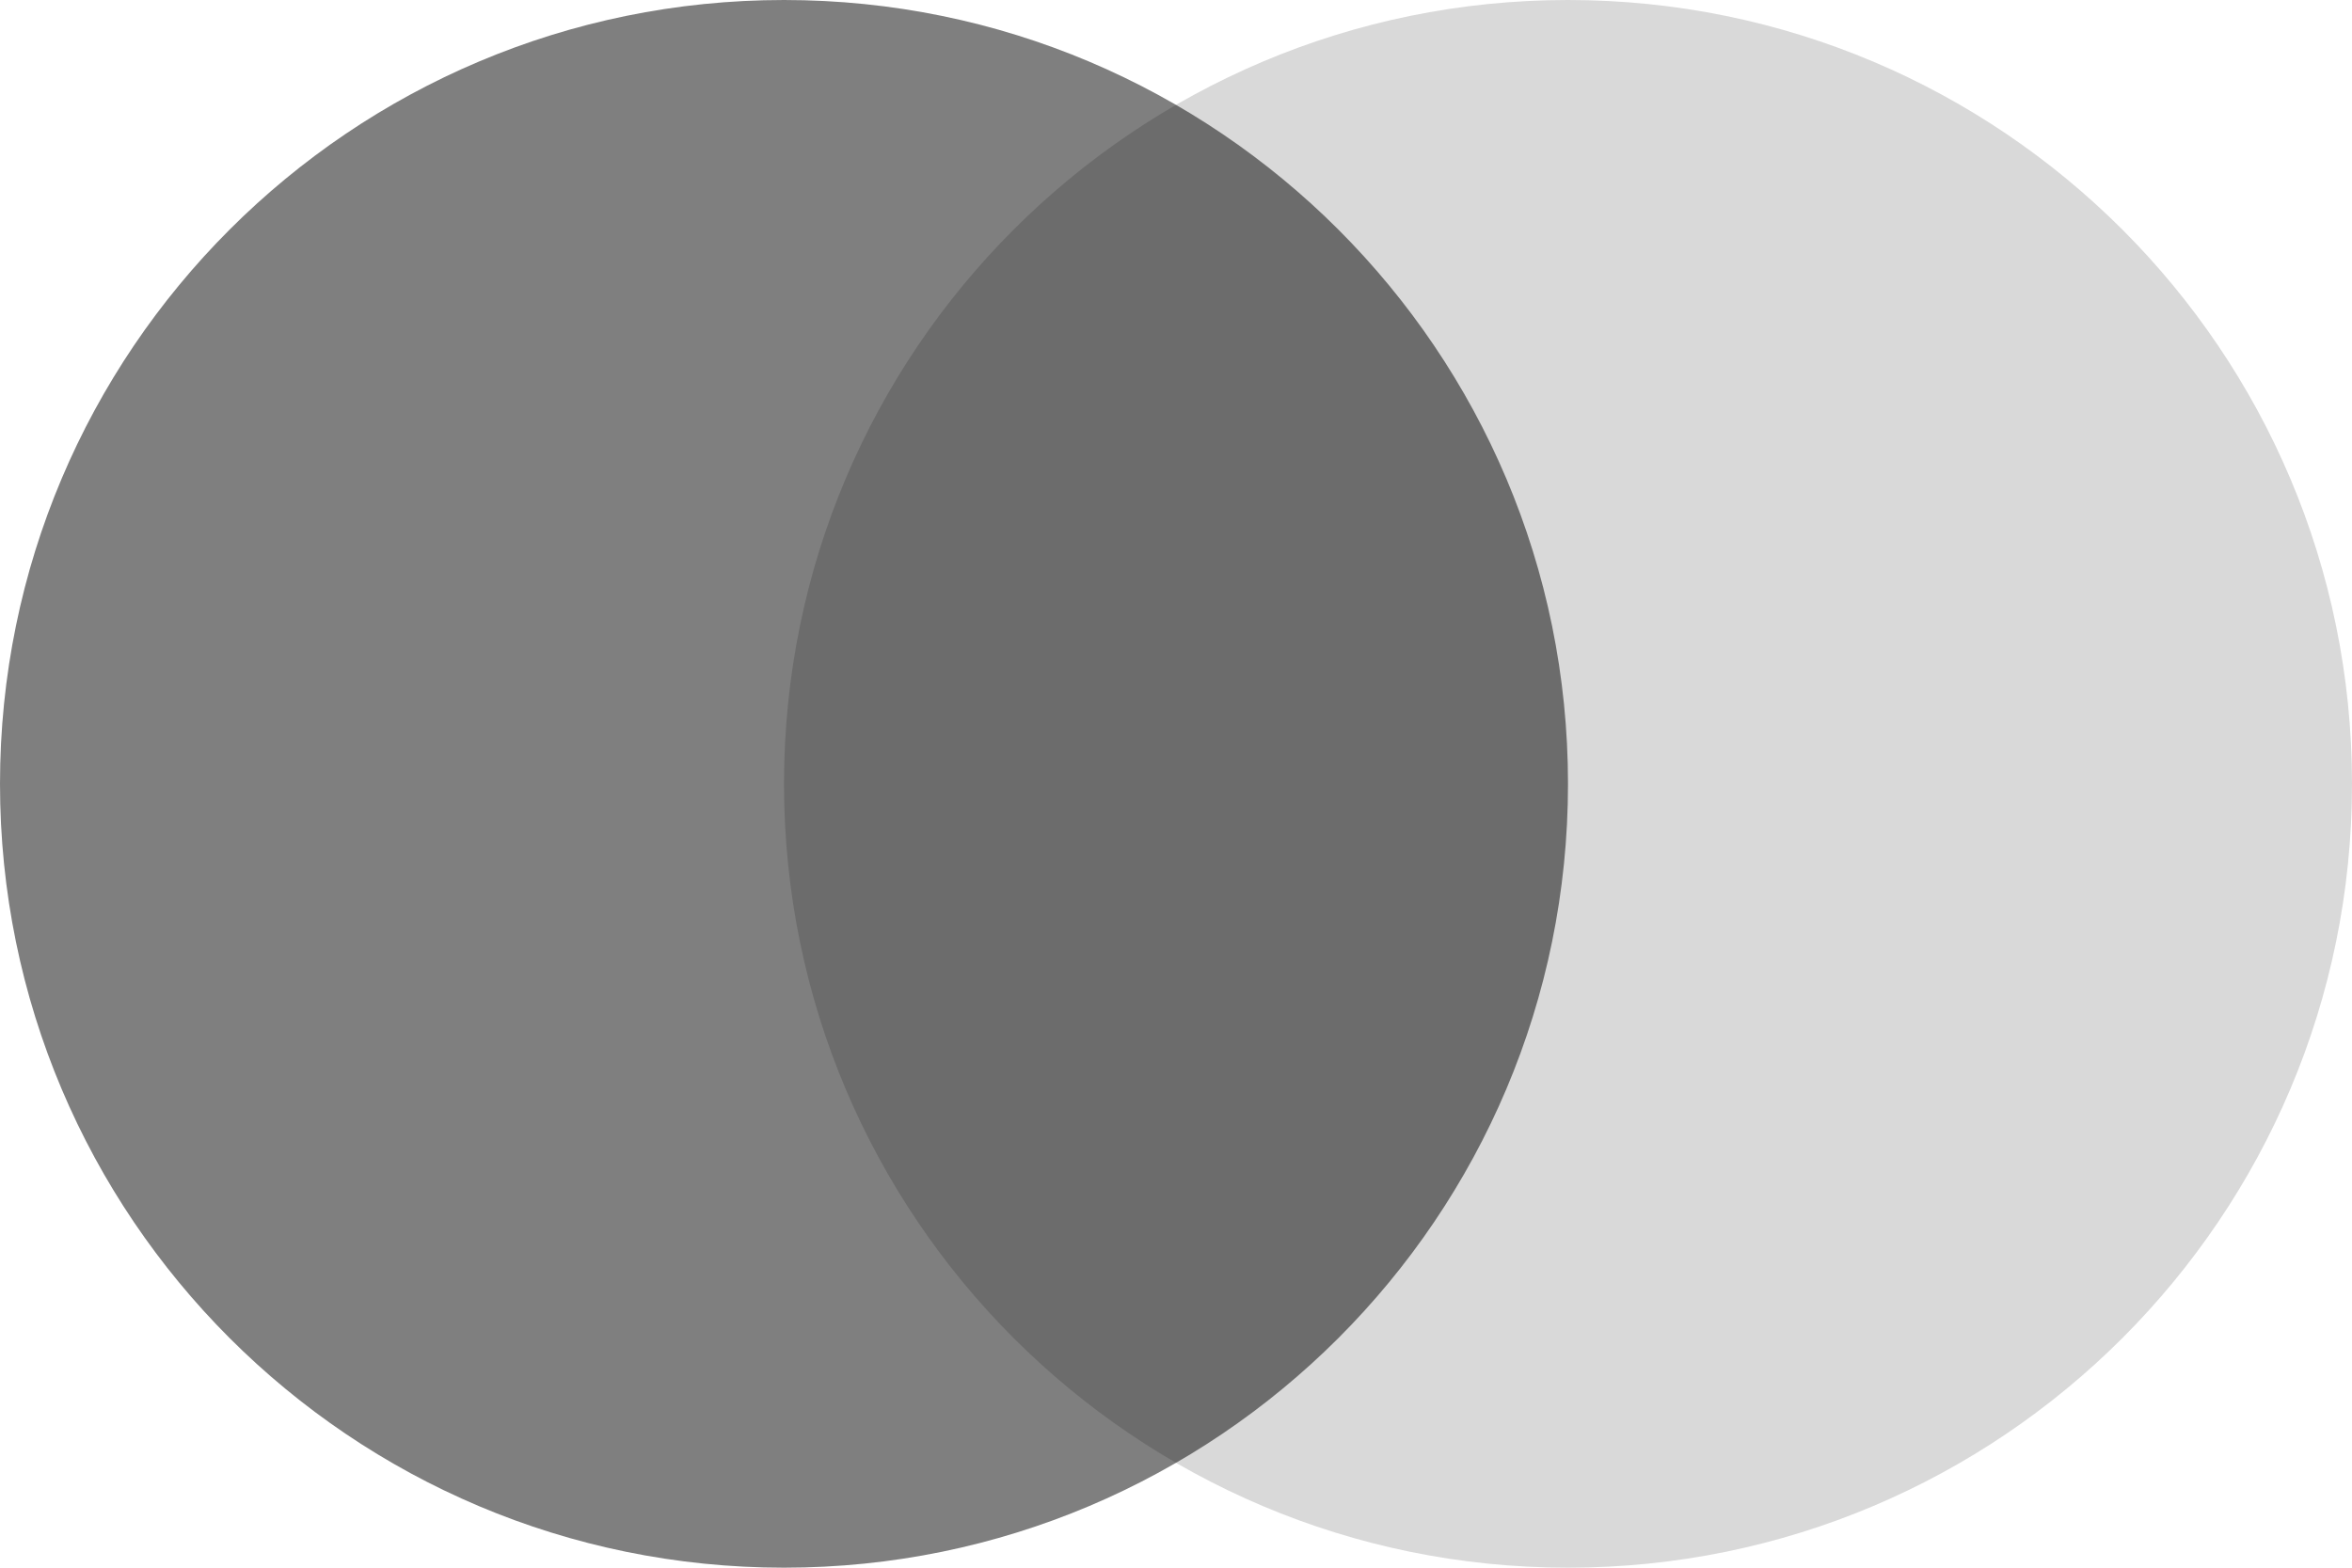
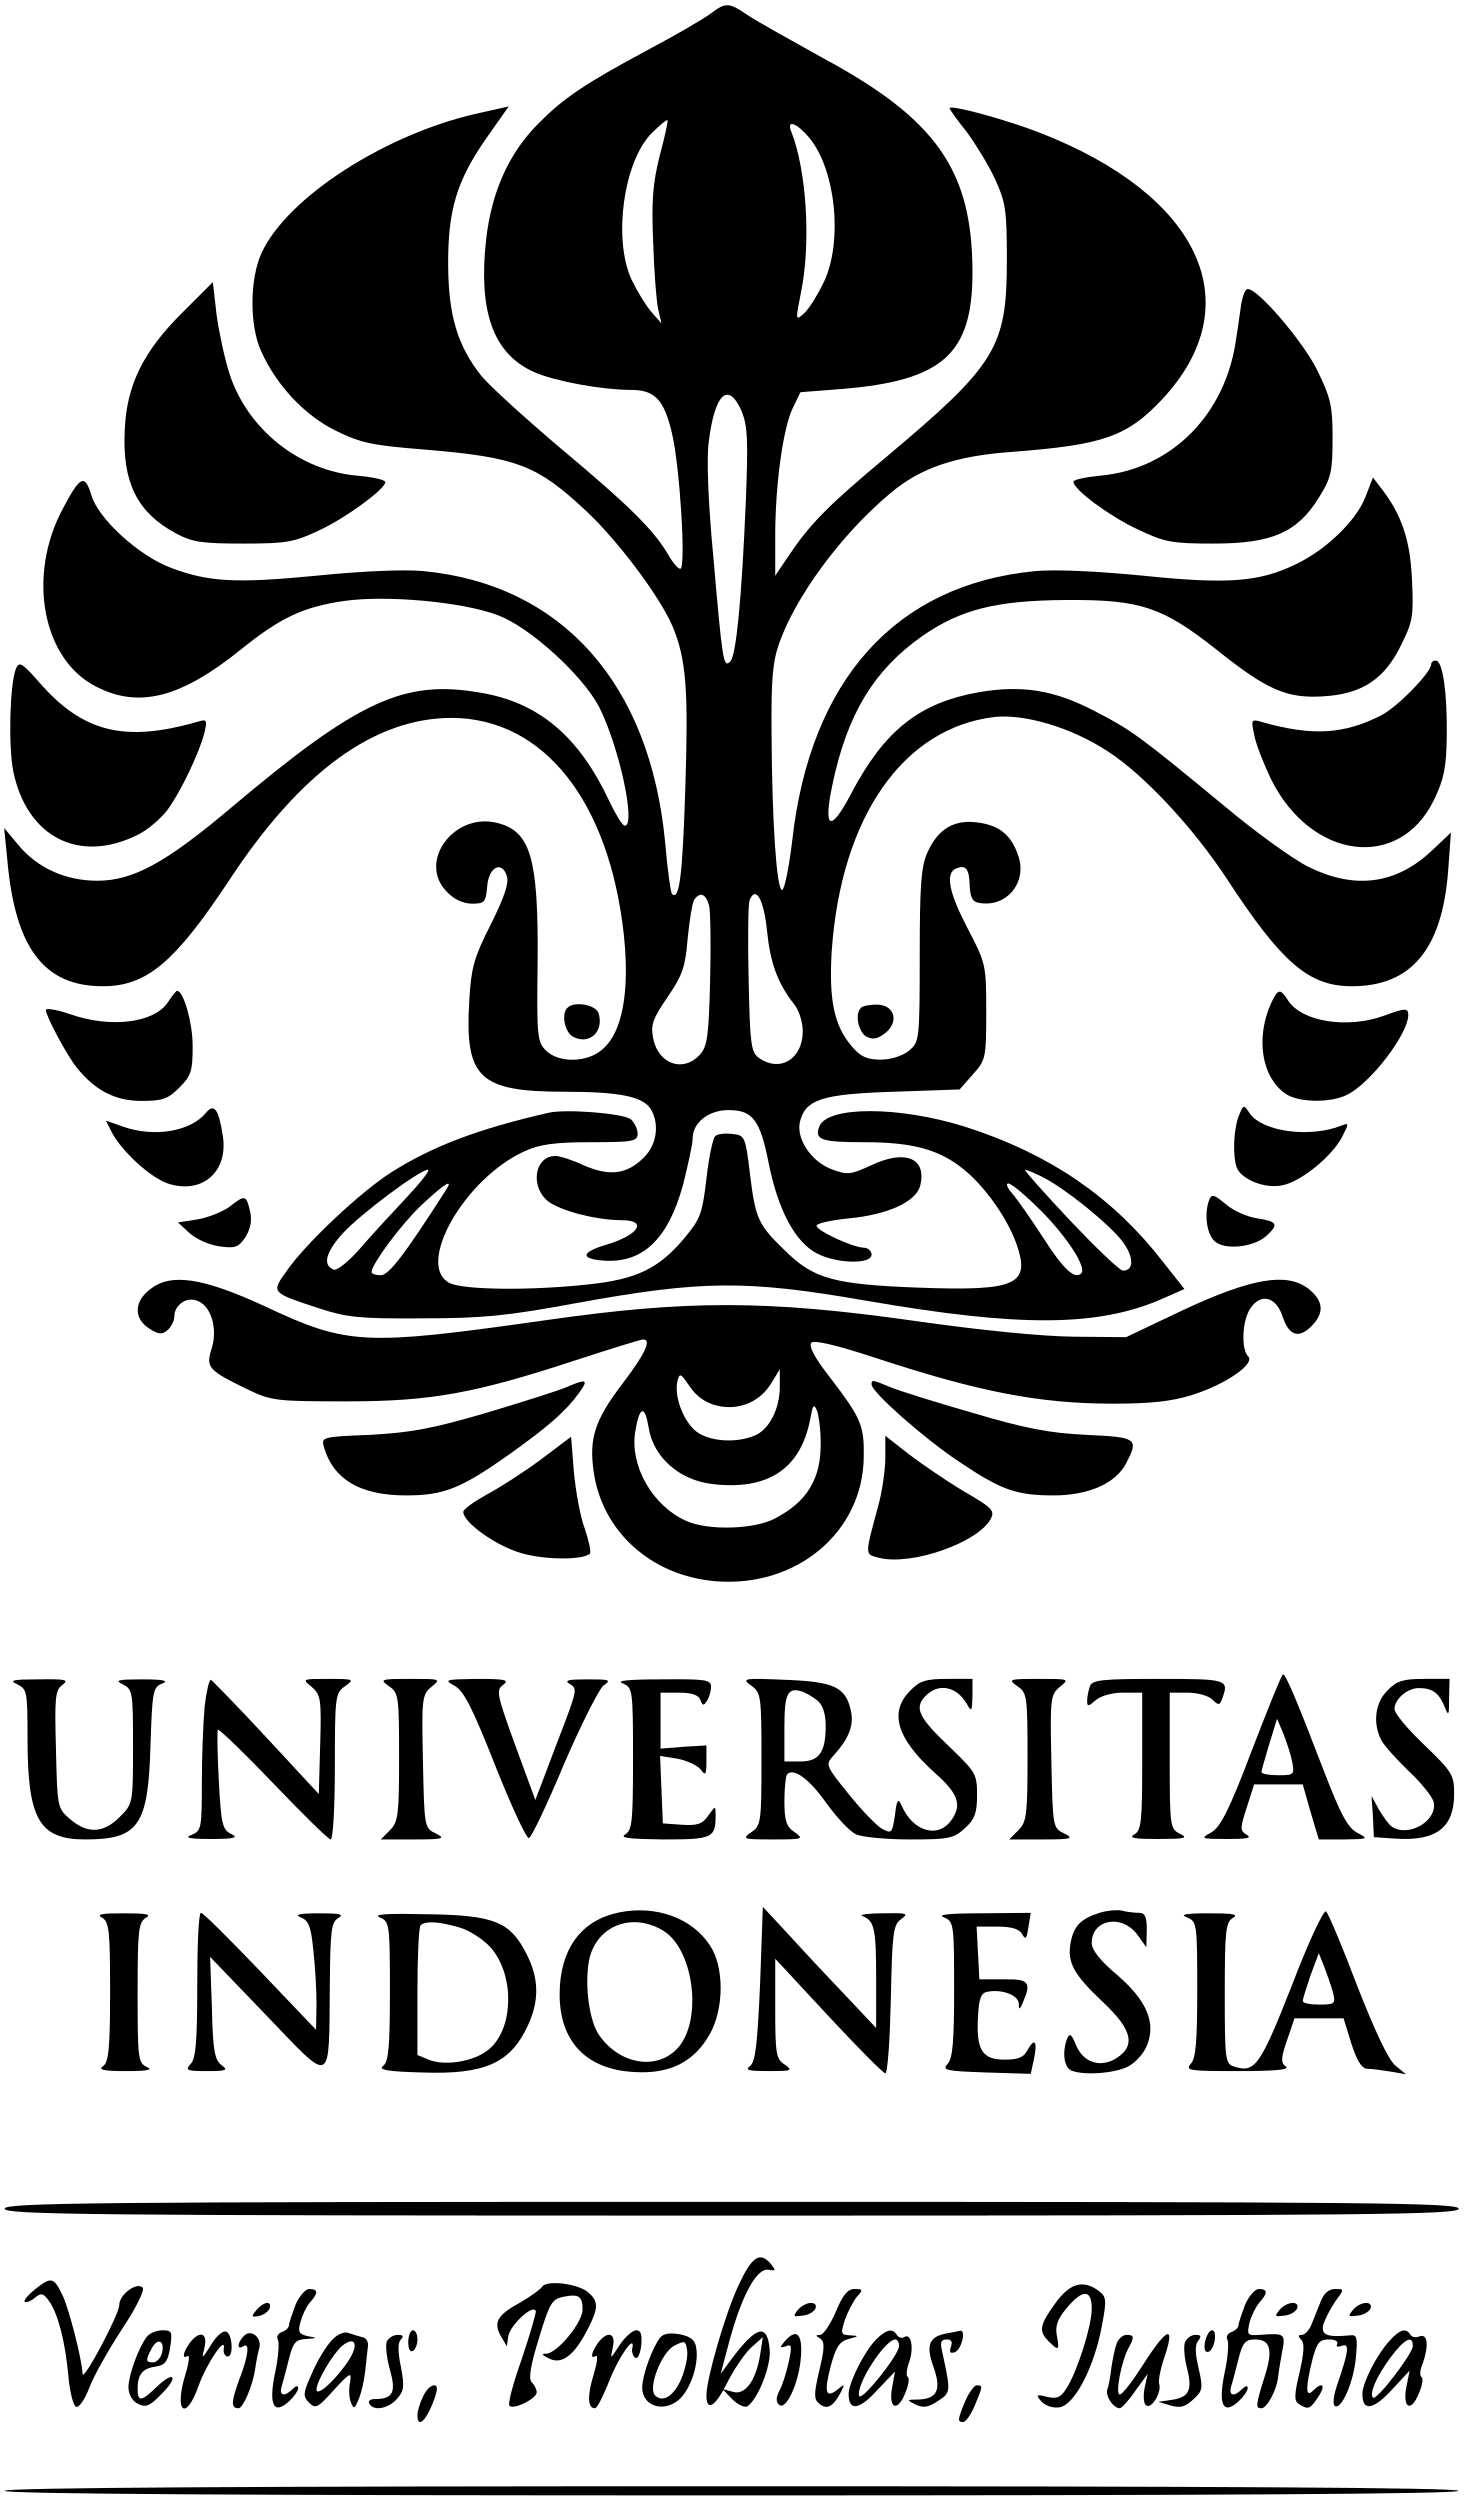
- <svg xmlns="http://www.w3.org/2000/svg" width="150" height="100" viewBox="0 0 150 100" fill="none">
-   <circle cx="50" cy="50" r="50" fill="black" fill-opacity="0.5" />
-   <circle cx="100" cy="50" r="50" fill="black" fill-opacity="0.15" />
+ <svg xmlns="http://www.w3.org/2000/svg" version="1.0" width="319pt" height="545pt" viewBox="0 0 319 545" preserveAspectRatio="xMidYMid meet">
+   <g transform="translate(0,545) scale(0.1,-0.1)" fill="#000000" stroke="none">
+     <path d="M1550 5421 c-14 -11 -76 -47 -138 -80 -138 -74 -184 -105 -240 -162 -63 -64 -100 -147 -112 -249 -18 -159 15 -251 104 -291 45 -20 148 -39 212 -39 52 0 72 -22 89 -95 17 -71 31 -295 18 -295 -5 0 -17 14 -27 32 -32 54 -86 107 -233 230 -78 66 -156 137 -174 159 -52 66 -71 131 -72 239 -1 122 19 186 82 277 l50 71 -67 -15 c-202 -45 -417 -184 -472 -305 -26 -57 -26 -158 -1 -213 34 -76 96 -141 163 -174 55 -27 80 -32 193 -41 203 -17 245 -33 354 -135 71 -67 160 -187 187 -250 30 -72 35 -137 28 -352 -6 -193 -13 -247 -29 -232 -3 3 -10 54 -15 113 -33 346 -225 562 -527 591 -41 4 -134 0 -233 -10 -176 -17 -234 -14 -317 17 -70 26 -159 107 -174 159 -14 46 -24 42 -61 -28 -80 -147 -46 -331 72 -390 93 -48 185 -24 315 81 87 70 136 93 226 106 92 13 257 -2 334 -31 70 -26 185 -131 221 -200 44 -87 81 -259 56 -259 -5 0 -19 23 -33 52 -66 142 -154 217 -282 238 -167 29 -266 -17 -547 -254 -140 -118 -211 -156 -288 -156 -69 0 -131 28 -172 78 l-31 37 7 -70 c17 -192 80 -275 208 -275 96 0 157 52 275 230 156 238 318 355 486 355 200 -1 343 -181 375 -473 13 -123 -3 -212 -46 -249 -33 -30 -96 -31 -124 -3 -19 19 -20 32 -18 192 2 227 -15 286 -88 304 -95 24 -175 -86 -109 -151 15 -16 36 -25 54 -25 27 0 30 3 33 37 3 43 32 58 43 23 5 -15 -6 -47 -35 -105 -37 -73 -43 -95 -47 -167 -10 -168 21 -198 208 -198 123 0 173 -11 189 -40 18 -33 11 -76 -16 -103 -37 -37 -74 -42 -130 -18 -25 12 -54 21 -63 21 -46 0 -56 -67 -16 -99 28 -21 105 -41 160 -41 59 0 37 -33 -35 -54 -53 -16 -55 -30 -6 -34 86 -7 142 45 175 165 11 44 21 89 21 101 0 35 35 62 78 62 53 0 69 -21 88 -117 20 -100 57 -170 104 -195 43 -23 120 -25 120 -3 0 8 -8 15 -17 15 -25 1 -103 37 -103 48 0 5 32 12 71 16 84 8 146 36 155 71 15 60 -32 80 -106 45 -46 -21 -52 -22 -87 -9 -45 17 -78 67 -69 104 12 48 47 60 204 65 l144 5 29 33 c28 31 29 36 29 137 0 102 -1 105 -40 180 -42 80 -50 122 -25 132 21 8 28 -1 29 -39 1 -23 6 -34 19 -36 60 -12 107 43 87 102 -15 45 -41 67 -89 73 -51 7 -86 -14 -109 -65 -14 -30 -17 -72 -17 -226 0 -185 -1 -188 -24 -207 -14 -11 -39 -19 -61 -19 -30 0 -44 6 -64 30 -38 45 -49 101 -43 205 20 293 155 488 355 512 66 7 168 -23 247 -75 79 -51 186 -166 259 -277 120 -184 179 -235 273 -235 130 0 197 81 210 252 l6 83 -39 -37 c-79 -76 -170 -88 -271 -38 -33 16 -116 76 -184 133 -184 152 -203 166 -283 207 -88 46 -158 57 -252 41 -130 -23 -206 -83 -279 -222 -45 -86 -61 -77 -40 22 32 152 90 248 195 322 85 59 162 78 315 79 162 1 209 -15 328 -109 110 -88 153 -106 232 -101 85 5 134 38 170 113 25 50 27 63 23 143 -4 87 -23 141 -68 199 l-17 22 -17 -44 c-20 -50 -84 -113 -151 -145 -80 -39 -149 -44 -333 -25 -102 10 -193 14 -235 10 -304 -29 -491 -237 -530 -588 -7 -59 -17 -107 -22 -107 -12 0 -22 147 -23 340 -1 115 2 156 16 196 36 103 134 237 242 328 66 56 142 82 267 91 198 15 250 33 326 114 194 207 85 445 -267 582 -72 28 -196 62 -196 53 0 -2 16 -25 37 -51 20 -27 48 -73 62 -103 23 -50 26 -67 26 -175 0 -193 -22 -229 -265 -433 -127 -106 -165 -145 -213 -217 l-27 -40 0 87 c0 111 17 234 38 278 l17 35 90 7 c220 18 285 76 285 254 0 222 -78 334 -327 468 -70 39 -144 80 -163 93 -41 28 -48 28 -80 4z m-112 -311 c-15 -61 -18 -97 -14 -190 2 -63 7 -128 11 -145 l7 -30 -22 25 c-12 14 -31 45 -43 70 -41 88 -18 258 44 320 17 17 33 30 34 28 2 -2 -6 -37 -17 -78z m326 40 c58 -70 74 -226 32 -315 -13 -27 -32 -58 -43 -68 -19 -17 -19 -16 -7 45 22 105 13 265 -21 351 -11 27 11 20 39 -13z m-147 -597 c13 -32 14 -64 9 -193 -9 -215 -21 -339 -34 -352 -15 -15 -17 -1 -37 229 -11 114 -15 215 -10 249 13 107 43 134 72 67z m-71 -1078 c3 -13 4 -87 2 -164 -3 -120 -6 -142 -22 -160 -36 -40 -91 -21 -102 35 -6 30 -1 43 31 90 33 48 39 66 44 127 4 40 10 78 14 85 13 19 26 14 33 -13z m126 -53 c7 -71 23 -115 59 -161 11 -13 19 -40 19 -59 0 -61 -50 -91 -96 -58 -17 13 -19 30 -22 171 -2 86 -1 164 2 172 13 34 31 3 38 -65z" />
+     <path d="M399 4770 c-86 -85 -123 -159 -127 -257 -6 -114 27 -181 112 -226 35 -19 57 -22 146 -22 94 0 111 3 164 28 59 27 146 91 146 106 0 5 -27 11 -61 14 -126 11 -238 100 -278 220 -11 34 -24 94 -29 132 l-8 70 -65 -65z" />
+     <path d="M2706 4788 c-3 -18 -7 -52 -11 -75 -22 -166 -141 -286 -297 -300 -32 -3 -58 -9 -58 -13 0 -17 78 -75 140 -104 59 -28 74 -31 165 -31 128 0 183 24 230 100 27 43 30 57 30 129 0 72 -4 89 -34 150 -31 62 -128 176 -151 176 -5 0 -11 -15 -14 -32z" />
+     <path d="M35 3993 c-14 -35 -17 -169 -6 -225 30 -144 145 -202 273 -137 20 10 48 34 62 52 28 37 71 126 82 171 6 27 5 29 -17 22 -158 -45 -249 -22 -343 86 -37 42 -44 47 -51 31z" />
+     <path d="M3120 4002 c0 -18 -74 -94 -110 -112 -81 -41 -150 -45 -259 -14 -23 7 -24 5 -17 -27 3 -19 20 -62 36 -96 87 -177 280 -203 356 -47 22 46 27 69 28 142 1 94 -9 162 -24 162 -6 0 -10 -4 -10 -8z" />
+     <path d="M366 3265 c-30 -45 -124 -57 -213 -26 -29 10 -53 14 -53 9 0 -13 46 -99 67 -125 40 -50 84 -73 141 -73 46 0 58 4 83 29 26 26 29 36 29 91 0 51 -20 120 -34 120 -2 0 -11 -11 -20 -25z" />
+     <path d="M2771 3263 c-34 -75 -21 -161 31 -197 28 -20 100 -21 136 -2 52 27 132 133 132 173 0 16 -6 16 -55 -2 -79 -28 -178 -12 -207 34 -17 27 -22 26 -37 -6z" />
+     <path d="M1237 3253 c-14 -13 -6 -53 12 -63 36 -19 68 11 56 51 -6 19 -54 27 -68 12z" />
+     <path d="M1877 3253 c-14 -13 -6 -53 12 -63 15 -7 24 -5 41 8 31 25 20 62 -19 62 -15 0 -31 -3 -34 -7z" />
+     <path d="M449 3024 c-34 -41 -113 -54 -181 -30 l-37 13 13 -26 c23 -43 87 -101 125 -112 73 -22 128 27 117 103 -9 60 -19 74 -37 52z" />
+     <path d="M2700 3016 c-11 -30 -13 -86 -4 -111 10 -26 61 -47 99 -39 40 7 109 63 131 106 15 29 15 31 -2 24 -69 -27 -171 -13 -199 26 -14 21 -14 21 -25 -6z" />
+     <path d="M1195 3024 c-156 -36 -252 -73 -341 -129 -68 -43 -190 -158 -230 -217 -33 -46 -33 -46 71 -80 61 -20 89 -23 225 -22 130 0 184 5 335 33 275 50 371 51 630 6 340 -59 510 -58 652 5 l45 20 -45 57 c-110 143 -249 238 -434 297 -144 45 -300 45 -317 0 -11 -29 5 -34 98 -34 106 0 165 -16 219 -61 46 -38 93 -105 113 -161 31 -89 0 -103 -215 -95 -183 7 -227 19 -289 80 -59 57 -65 69 -77 167 -10 83 -11 85 -39 88 -16 2 -32 0 -37 -5 -5 -5 -14 -47 -19 -93 -9 -76 -13 -87 -48 -129 -56 -67 -105 -90 -209 -101 -128 -14 -273 -12 -303 3 -75 39 33 228 163 287 32 15 65 20 145 20 93 0 102 2 102 19 0 10 -7 24 -15 31 -16 13 -143 23 -180 14z m-311 -187 c-32 -34 -78 -84 -101 -111 -23 -26 -48 -46 -55 -44 -25 9 -19 37 19 79 38 42 168 139 186 139 6 0 -16 -28 -49 -63z m1389 47 c51 -26 144 -102 173 -139 26 -34 27 -65 2 -65 -7 0 -59 50 -116 110 -57 61 -101 110 -97 110 3 0 20 -7 38 -16z m-1300 -27 c-91 -142 -125 -187 -143 -187 -11 0 -20 3 -20 7 0 17 66 106 110 147 48 45 69 58 53 33z m1295 -45 c58 -58 102 -126 89 -138 -14 -14 -39 9 -83 78 -26 40 -56 83 -67 96 -11 12 -15 22 -9 22 7 0 38 -26 70 -58z" />
+     <path d="M2636 2834 c-11 -29 -6 -72 11 -89 21 -21 85 -15 114 11 27 25 24 31 -20 38 -22 3 -53 17 -69 31 -25 21 -31 23 -36 9z" />
+     <path d="M500 2819 c-14 -10 -45 -23 -68 -27 l-44 -7 25 -23 c14 -13 43 -26 65 -29 35 -5 42 -2 57 20 11 18 15 36 10 57 -8 35 -11 36 -45 9z" />
+     <path d="M328 2640 c-36 -27 -37 -64 -3 -86 20 -13 28 -14 40 -4 8 7 15 20 15 30 0 24 25 43 48 35 31 -9 47 -59 34 -103 -14 -43 -9 -49 78 -91 52 -25 63 -26 215 -26 185 0 279 17 504 91 74 24 138 44 143 44 19 0 5 -31 -47 -99 -58 -77 -71 -116 -61 -188 18 -131 125 -228 265 -240 177 -15 323 107 324 272 1 68 -6 84 -75 174 -32 41 -46 67 -39 74 6 6 53 -5 133 -31 230 -76 362 -102 525 -102 81 0 128 5 172 19 73 23 138 68 122 84 -16 16 -13 79 5 105 23 34 56 25 70 -18 14 -42 35 -49 63 -21 29 29 26 55 -6 81 -47 37 -124 24 -274 -46 l-124 -59 -115 1 c-72 1 -203 14 -350 35 -319 45 -493 45 -800 1 -396 -56 -431 -55 -612 30 -136 63 -206 73 -250 38z m1234 -254 c47 -12 94 7 119 48 l19 31 0 -38 c0 -49 -24 -95 -56 -107 -42 -17 -99 -12 -127 10 -28 23 -48 77 -40 110 5 18 7 16 27 -13 14 -21 34 -35 58 -41z m227 -78 c2 -81 -29 -132 -101 -169 -45 -23 -143 -26 -191 -5 -74 32 -125 121 -112 196 9 55 21 58 29 8 10 -64 66 -114 137 -123 122 -15 194 32 215 140 6 33 8 36 15 20 4 -11 8 -41 8 -67z" />
+     <path d="M1235 2426 c-16 -7 -95 -32 -175 -56 -119 -35 -165 -43 -253 -48 -104 -4 -107 -5 -101 -26 20 -71 79 -106 179 -106 83 0 120 15 226 90 84 60 122 93 151 133 22 30 17 32 -27 13z" />
+     <path d="M1900 2432 c0 -17 115 -118 190 -168 92 -62 125 -74 207 -74 76 0 135 26 158 70 28 54 24 57 -87 62 -82 4 -133 14 -248 48 -80 23 -160 48 -179 56 -39 16 -41 17 -41 6z" />
+     <path d="M1180 2269 c-36 -27 -89 -61 -117 -76 -29 -16 -53 -33 -53 -39 0 -23 71 -74 127 -90 51 -15 135 -15 149 -1 3 3 -2 27 -11 54 -10 26 -20 82 -24 125 l-6 76 -65 -49z" />
+     <path d="M1930 2272 c0 -26 -7 -75 -16 -107 -29 -107 -29 -103 2 -111 71 -18 216 33 244 85 9 18 3 24 -59 60 -37 22 -91 59 -120 81 l-51 40 0 -48z" />
+     <path d="M2729 1634 c-50 -132 -69 -168 -89 -179 -24 -13 -22 -14 35 -14 43 0 55 2 43 9 -15 9 -15 14 0 60 l16 50 53 0 53 0 17 -60 18 -60 55 0 c54 1 54 1 28 15 -21 12 -36 41 -73 137 -57 149 -82 208 -88 208 -3 0 -33 -75 -68 -166z m88 -25 c5 -28 4 -29 -31 -29 -20 0 -36 3 -36 7 0 3 8 31 17 61 l17 55 14 -33 c7 -18 16 -45 19 -61z" />
+     <path d="M38 1778 c21 -10 22 -17 22 -117 0 -177 25 -221 126 -221 116 0 137 30 142 203 4 120 5 129 26 137 15 6 2 9 -44 9 -54 0 -61 -2 -42 -11 21 -11 22 -16 22 -135 0 -124 0 -125 -29 -154 -36 -36 -70 -37 -108 -5 -28 24 -28 26 -31 152 -3 113 -2 129 14 141 15 11 8 13 -52 12 -57 0 -65 -2 -46 -11z" />
+     <path d="M446 1729 c-3 -34 -6 -109 -6 -166 0 -98 -1 -104 -22 -113 -17 -6 -7 -9 42 -9 51 0 61 3 44 11 -19 9 -22 21 -27 116 -3 58 -4 108 -2 111 3 2 57 -50 121 -117 64 -67 120 -122 125 -122 5 0 9 70 9 159 0 154 1 160 22 175 21 15 20 16 -36 16 -57 0 -58 0 -37 -17 20 -17 22 -26 19 -126 l-3 -108 -114 123 c-63 68 -118 124 -121 126 -4 1 -10 -25 -14 -59z" />
+     <path d="M848 1774 c21 -14 22 -22 22 -155 0 -126 -2 -141 -20 -159 l-20 -20 73 0 c64 0 69 2 47 13 -25 12 -25 14 -28 157 -3 138 -2 146 19 163 21 17 19 17 -47 17 -65 0 -67 -1 -46 -16z" />
+     <path d="M991 1775 c20 -11 39 -48 89 -175 35 -88 68 -159 73 -157 6 2 40 74 76 160 37 86 76 163 86 172 18 13 16 14 -35 14 -41 0 -51 -2 -38 -10 16 -9 15 -15 -8 -77 -14 -37 -35 -91 -46 -121 l-21 -55 -44 120 c-40 110 -42 120 -26 131 14 11 4 13 -58 13 -69 -1 -72 -2 -48 -15z" />
+     <path d="M1358 1780 c21 -9 22 -13 22 -164 0 -137 -2 -156 -17 -165 -13 -8 10 -10 83 -11 108 0 114 3 114 53 0 21 0 21 -16 -1 -13 -19 -24 -22 -57 -20 l-42 3 -3 74 -3 73 38 -6 c21 -4 44 -15 51 -24 10 -14 12 -11 12 19 l0 34 -50 -3 -50 -4 0 61 0 61 40 0 c28 0 43 -5 47 -16 5 -13 7 -13 14 -2 5 7 9 21 9 31 0 15 -11 17 -107 16 -75 0 -101 -3 -85 -9z" />
+     <path d="M1638 1775 c21 -15 22 -22 22 -160 0 -137 -1 -145 -22 -159 -21 -15 -19 -16 47 -16 66 0 68 1 47 16 -18 12 -22 25 -22 68 0 29 3 55 6 58 14 15 48 -10 85 -62 22 -31 51 -62 65 -69 14 -6 67 -11 118 -11 85 0 95 2 120 25 21 19 26 33 26 72 0 45 -3 50 -58 103 -69 65 -79 86 -56 111 28 31 69 24 92 -16 10 -18 11 -16 12 18 l0 37 -55 0 c-46 0 -60 -4 -80 -25 -48 -47 -30 -105 52 -179 51 -45 60 -69 39 -101 -29 -45 -86 -29 -111 30 -7 16 -10 12 -14 -22 -6 -39 -7 -41 -28 -30 -12 7 -45 41 -73 76 -51 63 -51 64 -32 85 32 35 44 65 37 96 -11 52 -36 64 -143 68 -92 4 -96 3 -74 -13z m145 -33 c11 -10 17 -29 17 -54 0 -58 -14 -78 -55 -78 l-35 0 0 74 c0 75 7 89 40 78 8 -3 23 -12 33 -20z" />
+     <path d="M2218 1774 c21 -14 22 -22 22 -155 0 -126 -2 -141 -20 -159 l-20 -20 73 0 c64 0 69 2 47 13 -25 12 -25 14 -28 157 -3 138 -2 146 19 163 21 17 19 17 -47 17 -65 0 -67 -1 -46 -16z" />
+     <path d="M2376 1774 c-3 -9 -6 -23 -6 -31 0 -14 2 -14 18 0 11 10 36 17 60 17 l42 0 0 -150 c0 -131 -2 -150 -17 -159 -14 -8 0 -10 52 -10 58 0 66 2 48 11 -22 11 -23 15 -23 160 l0 148 39 0 c22 0 46 -7 54 -15 13 -13 16 -13 21 1 16 43 13 44 -138 44 -122 0 -145 -2 -150 -16z" />
+     <path d="M3025 1765 c-27 -26 -33 -71 -14 -108 6 -12 33 -42 59 -67 27 -25 51 -55 55 -67 11 -41 -54 -80 -91 -55 -6 4 -18 21 -28 37 l-16 30 3 -45 2 -45 44 -3 c91 -7 131 23 131 97 0 42 -4 48 -65 107 -36 34 -65 69 -65 78 0 22 28 46 53 46 30 0 44 -11 56 -40 9 -23 10 -21 10 18 l1 42 -55 0 c-46 0 -60 -4 -80 -25z" />
+     <path d="M1350 1281 c-84 -17 -130 -81 -130 -179 0 -103 59 -164 163 -169 77 -5 130 22 164 82 32 56 32 149 0 195 -39 59 -117 87 -197 71z m96 -40 c64 -39 85 -184 37 -249 -42 -56 -128 -47 -176 20 -22 30 -33 108 -23 164 15 75 93 107 162 65z" />
+     <path d="M1657 1125 c-6 -133 -10 -170 -22 -179 -12 -9 -3 -11 41 -11 50 0 53 1 35 14 -19 12 -21 23 -21 122 l0 109 116 -125 c64 -69 120 -125 124 -125 5 0 10 72 12 161 3 145 5 162 22 175 18 13 14 14 -40 13 -32 0 -52 -3 -44 -6 26 -10 30 -26 30 -136 l0 -108 -83 88 c-46 48 -101 108 -123 132 l-41 44 -6 -168z" />
+     <path d="M2397 1280 c-41 -13 -56 -28 -63 -65 -8 -43 6 -69 72 -131 62 -59 70 -93 29 -120 -35 -23 -73 -11 -89 27 -10 25 -14 28 -20 14 -11 -30 -6 -63 10 -69 28 -11 94 -6 123 9 16 8 34 28 41 45 21 50 0 99 -65 155 -36 30 -55 54 -55 69 0 52 65 64 99 19 l20 -28 1 38 c0 29 -4 37 -17 37 -10 0 -27 2 -38 5 -11 2 -33 0 -48 -5z" />
+     <path d="M2816 1121 c-69 -175 -80 -191 -126 -176 -19 6 -20 15 -20 160 0 136 2 155 18 164 13 8 -1 10 -53 10 -52 0 -64 -3 -47 -9 21 -9 22 -13 22 -156 0 -114 -3 -151 -14 -163 -13 -15 -3 -16 103 -16 81 0 114 3 104 10 -11 8 -11 18 3 58 l16 47 53 0 54 0 17 -55 c12 -38 23 -55 35 -55 9 0 32 -3 50 -6 l34 -6 -23 19 c-15 12 -45 76 -83 173 -32 85 -63 158 -68 163 -5 5 -38 -65 -75 -162z m90 -15 c6 -24 4 -26 -30 -26 -20 0 -36 3 -36 8 0 4 8 29 17 56 l18 48 12 -30 c6 -16 15 -41 19 -56z" />
+     <path d="M223 1269 c15 -9 17 -28 17 -161 0 -123 -3 -153 -15 -162 -12 -8 0 -11 50 -11 47 0 60 3 45 9 -19 9 -20 18 -20 162 0 135 2 154 18 163 13 8 1 10 -48 10 -49 0 -61 -2 -47 -10z" />
+     <path d="M430 1123 c0 -122 -3 -160 -14 -172 -13 -14 -10 -16 35 -16 43 0 47 2 32 13 -15 11 -19 32 -21 124 l-4 112 124 -129 c144 -150 135 -155 137 67 1 119 3 138 19 147 13 8 2 10 -43 10 -43 0 -54 -3 -39 -9 17 -7 22 -20 27 -71 4 -34 7 -87 7 -118 l-1 -56 -122 128 c-67 70 -125 128 -129 127 -5 0 -8 -71 -8 -157z" />
+     <path d="M828 1270 c21 -9 22 -13 22 -161 0 -123 -3 -154 -15 -163 -11 -8 9 -12 84 -14 138 -5 194 20 232 103 25 54 24 102 -3 155 -36 71 -70 85 -218 87 -87 2 -118 0 -102 -7z m174 -22 c21 -6 52 -26 68 -44 53 -61 50 -179 -6 -223 -31 -25 -92 -35 -127 -22 l-27 11 0 138 c0 76 3 142 7 145 10 10 41 8 85 -5z" />
+     <path d="M2058 1270 c21 -9 22 -13 22 -156 0 -113 -3 -151 -14 -163 -13 -14 -5 -16 84 -19 l97 -3 7 32 c8 39 2 48 -14 20 -8 -16 -20 -21 -50 -21 -49 0 -62 21 -58 93 2 41 7 53 21 55 31 6 67 -7 68 -26 0 -14 2 -14 9 3 19 44 13 51 -42 50 l-53 0 -3 58 -3 57 45 0 c31 0 48 -5 54 -16 8 -14 10 -11 14 15 l5 31 -106 -1 c-74 0 -99 -3 -83 -9z" />
+     <path d="M10 635 c0 -13 183 -15 1585 -15 1402 0 1585 2 1585 15 0 13 -183 15 -1585 15 -1402 0 -1585 -2 -1585 -15z" />
+     <path d="M1610 468 c-28 -59 -70 -203 -70 -240 0 -36 19 -25 44 25 14 29 38 64 52 78 l27 24 -6 -39 c-9 -56 -33 -89 -60 -80 l-22 6 21 -22 c12 -12 27 -19 33 -16 23 15 52 88 49 123 -5 60 -29 53 -85 -22 l-22 -30 20 75 c27 98 59 156 84 152 16 -3 17 -2 6 12 -24 29 -42 17 -71 -46z" />
+     <path d="M76 459 c-15 -12 -25 -24 -22 -27 3 -2 13 1 22 9 14 11 18 10 30 -6 20 -27 36 -88 43 -164 3 -36 11 -66 17 -68 6 -2 19 16 28 40 9 25 41 82 71 128 32 48 51 87 46 92 -13 13 -51 -15 -51 -38 0 -20 -79 -169 -80 -150 -1 31 -31 148 -45 174 -18 37 -24 38 -59 10z" />
+     <path d="M1182 465 c-4 -6 -26 -22 -49 -35 -49 -27 -58 -43 -41 -73 l13 -22 3 22 c4 24 54 71 60 55 1 -5 -13 -52 -31 -106 -19 -53 -31 -99 -26 -101 11 -8 59 16 59 30 0 6 -5 16 -11 22 -7 7 -3 35 16 96 23 76 28 85 53 90 34 7 42 1 42 -28 0 -28 -55 -95 -79 -96 -12 0 -10 -3 7 -11 27 -13 54 7 83 64 24 46 24 61 2 80 -22 20 -92 28 -101 13z" />
+     <path d="M2300 428 c-34 -47 -36 -60 -14 -82 22 -22 24 -20 18 12 -4 21 1 36 21 60 35 42 55 42 55 -1 0 -38 -32 -139 -56 -175 -12 -19 -21 -22 -42 -17 -23 6 -24 4 -12 -10 8 -9 24 -15 39 -13 33 4 76 86 93 177 11 58 10 64 -7 77 -34 25 -63 17 -95 -28z" />
+     <path d="M644 425 c-7 -19 -14 -39 -14 -44 0 -5 -7 -12 -16 -15 -8 -3 -12 -11 -8 -17 3 -6 1 -38 -6 -70 -15 -71 -4 -95 30 -64 11 10 20 23 20 29 0 6 -5 5 -12 -2 -18 -18 -30 -15 -24 6 3 9 10 36 16 60 9 36 15 42 38 43 25 2 25 2 4 6 -20 4 -23 9 -17 31 4 15 13 34 21 43 18 20 18 29 -2 29 -8 0 -22 -16 -30 -35z" />
+     <path d="M1822 410 c-12 -27 -27 -50 -34 -50 -10 0 -11 -2 0 -8 10 -7 10 -20 -2 -70 -12 -51 -12 -63 0 -72 16 -14 30 -7 46 23 10 20 10 21 -6 8 -26 -21 -30 -6 -15 51 11 41 19 54 39 59 23 6 23 7 3 8 -20 1 -21 3 -11 34 6 17 18 40 26 50 14 15 13 17 -5 17 -15 0 -26 -13 -41 -50z" />
+     <path d="M2714 425 c-7 -19 -14 -39 -14 -44 0 -5 -7 -12 -16 -15 -8 -3 -12 -11 -8 -17 3 -6 1 -38 -6 -70 -15 -71 -4 -95 30 -64 11 10 20 23 20 29 0 6 -5 5 -12 -2 -18 -18 -30 -15 -24 6 3 9 10 36 16 60 9 35 15 42 36 42 34 0 40 -23 20 -84 -19 -61 -19 -66 -6 -66 12 0 32 38 36 65 1 11 5 37 9 58 8 40 6 41 -49 37 -27 -2 -28 0 -22 27 4 15 14 35 22 44 18 20 18 29 -2 29 -8 0 -22 -16 -30 -35z" />
+     <path d="M2880 435 c-6 -14 -14 -36 -20 -50 -5 -14 -15 -25 -22 -25 -8 0 -9 -3 -1 -11 7 -7 6 -28 -4 -71 -12 -50 -12 -63 -1 -69 20 -13 24 -11 42 16 17 26 9 34 -12 13 -16 -16 -16 7 -1 68 10 37 15 44 36 44 13 0 21 -4 18 -10 -3 -6 1 -7 10 -4 18 7 15 -13 -11 -88 -7 -22 -9 -40 -4 -43 15 -9 42 55 46 108 4 41 2 48 -13 46 -51 -5 -64 1 -58 24 4 12 15 34 26 50 20 27 20 27 -1 27 -13 0 -24 -10 -30 -25z" />
+     <path d="M559 414 c-12 -14 -11 -16 5 -13 11 2 21 10 24 17 5 17 -13 15 -29 -4z" />
+     <path d="M1739 414 c-11 -14 -10 -15 11 -12 13 1 25 9 28 16 5 17 -23 15 -39 -4z" />
+     <path d="M2789 414 c-11 -14 -10 -15 11 -12 13 1 25 9 28 16 5 17 -23 15 -39 -4z" />
+     <path d="M2949 414 c-11 -14 -10 -15 11 -12 13 1 25 9 28 16 5 17 -23 15 -39 -4z" />
+     <path d="M321 357 c-18 -22 -41 -85 -41 -111 0 -15 8 -30 20 -36 17 -9 26 -6 51 20 39 38 30 54 -9 17 -34 -33 -42 -34 -42 -4 0 31 11 44 40 48 20 3 26 11 31 42 5 33 4 37 -16 37 -13 0 -28 -6 -34 -13z m32 -37 c-3 -11 -12 -20 -19 -20 -17 0 -17 5 -3 31 13 24 29 16 22 -11z" />
+     <path d="M460 338 c-20 -32 -21 -32 -14 -5 7 32 -11 37 -32 10 -15 -21 -18 -37 -5 -29 5 3 3 -15 -5 -41 -25 -82 1 -103 29 -24 17 48 60 112 55 81 -2 -8 2 -16 7 -17 15 -4 12 50 -2 54 -7 3 -22 -10 -33 -29z" />
+     <path d="M532 358 c-15 -15 -16 -32 -2 -23 15 10 12 -20 -9 -74 -17 -47 -18 -61 -1 -61 10 0 31 50 36 84 2 15 6 36 9 46 7 23 -17 44 -33 28z" />
+     <path d="M723 348 c-12 -13 -32 -45 -43 -72 -20 -44 -20 -50 -6 -64 14 -14 19 -11 54 28 36 39 39 40 35 16 -3 -14 -2 -34 2 -43 6 -16 8 -15 17 7 6 14 12 41 14 60 2 19 5 43 6 54 2 10 -4 20 -12 21 -8 2 -22 6 -30 9 -10 4 -25 -3 -37 -16z m40 -39 c-25 -41 -73 -87 -73 -68 0 18 37 80 57 96 26 20 35 4 16 -28z" />
+     <path d="M890 344 c0 -14 4 -23 10 -19 6 3 10 15 10 26 0 10 -4 19 -10 19 -5 0 -10 -12 -10 -26z" />
+     <path d="M1351 338 c-21 -32 -21 -33 -15 -5 7 31 -11 37 -32 10 -15 -21 -18 -37 -5 -29 5 3 3 -15 -5 -41 -14 -46 -13 -73 3 -73 5 0 18 27 31 59 21 55 59 107 50 70 -1 -7 2 -16 7 -19 6 -3 11 10 13 28 2 23 -1 32 -11 32 -8 0 -25 -15 -36 -32z" />
+     <path d="M1440 355 c-17 -20 -40 -83 -40 -110 0 -37 40 -54 74 -31 27 17 50 77 44 116 -2 18 -11 26 -35 31 -21 4 -36 2 -43 -6z m46 -89 c-16 -39 -41 -55 -58 -38 -16 16 14 95 43 109 22 11 24 10 27 -11 2 -13 -4 -40 -12 -60z" />
+     <path d="M1910 350 c-25 -25 -60 -94 -60 -119 0 -38 23 -35 62 8 l39 41 -6 -34 c-9 -46 11 -56 28 -14 8 18 10 34 6 36 -4 2 -3 16 3 33 11 31 4 64 -11 54 -5 -3 -12 -1 -16 5 -9 15 -23 12 -45 -10z m50 -14 c0 -20 -83 -123 -87 -109 -8 23 56 123 79 123 4 0 8 -6 8 -14z" />
+     <path d="M2063 363 c-38 -7 -45 -26 -28 -73 18 -50 8 -70 -34 -71 -25 0 -25 -1 -5 -11 17 -8 28 -6 49 8 28 18 28 20 9 107 -5 21 -3 27 10 27 10 0 13 -5 9 -16 -4 -12 -2 -15 8 -12 15 5 26 49 12 47 -4 -1 -18 -4 -30 -6z" />
+     <path d="M2627 345 c-3 -16 0 -24 7 -22 14 4 21 47 8 47 -5 0 -12 -11 -15 -25z" />
+     <path d="M3030 348 c-28 -30 -60 -92 -60 -117 0 -38 23 -35 63 8 l40 43 -7 -35 c-9 -47 10 -57 27 -15 8 18 10 34 6 36 -4 2 -4 15 2 28 14 39 12 67 -6 61 -8 -4 -17 -2 -20 3 -10 16 -23 12 -45 -12z m50 -12 c0 -17 -79 -120 -87 -113 -8 9 6 43 37 86 31 42 50 52 50 27z" />
+     <path d="M843 345 c-3 -9 0 -36 7 -61 14 -49 7 -64 -33 -64 -10 0 -15 -4 -12 -10 10 -17 41 -11 60 10 16 18 17 27 9 70 -7 34 -7 53 0 60 7 7 4 10 -7 10 -10 0 -20 -7 -24 -15z" />
+     <path d="M1710 345 c-11 -13 -10 -14 3 -10 13 6 14 1 6 -36 -5 -23 -14 -50 -20 -61 -7 -14 -8 -23 -1 -30 15 -15 44 47 48 104 4 51 -10 64 -36 33z" />
+     <path d="M2435 343 c-4 -10 -9 -34 -12 -53 -2 -19 -6 -41 -9 -49 -5 -14 13 -41 27 -41 4 0 20 17 34 38 l27 37 -7 -32 c-3 -17 -2 -34 4 -37 12 -8 34 30 28 47 -2 7 2 29 9 51 28 80 10 76 -44 -9 -23 -36 -45 -65 -51 -65 -10 0 3 71 19 101 13 24 13 29 -4 29 -8 0 -17 -8 -21 -17z" />
+     <path d="M2583 343 c-3 -9 -1 -34 5 -57 12 -47 4 -63 -36 -68 l-27 -4 27 -8 c21 -6 32 -3 49 13 21 19 22 24 12 68 -8 33 -8 52 -1 60 8 10 6 13 -6 13 -9 0 -19 -7 -23 -17z" />
+     <path d="M922 225 c-7 -14 -12 -32 -12 -40 0 -28 17 -15 33 25 12 31 12 40 3 40 -7 0 -18 -11 -24 -25z" />
+     <path d="M2104 215 c-17 -41 -17 -45 -4 -45 5 0 17 16 25 36 18 43 18 44 4 44 -5 0 -17 -16 -25 -35z" />
+     <path d="M10 20 c0 -7 535 -10 1585 -10 1050 0 1585 3 1585 10 0 7 -535 10 -1585 10 -1050 0 -1585 -3 -1585 -10z" />
+   </g>
</svg>
